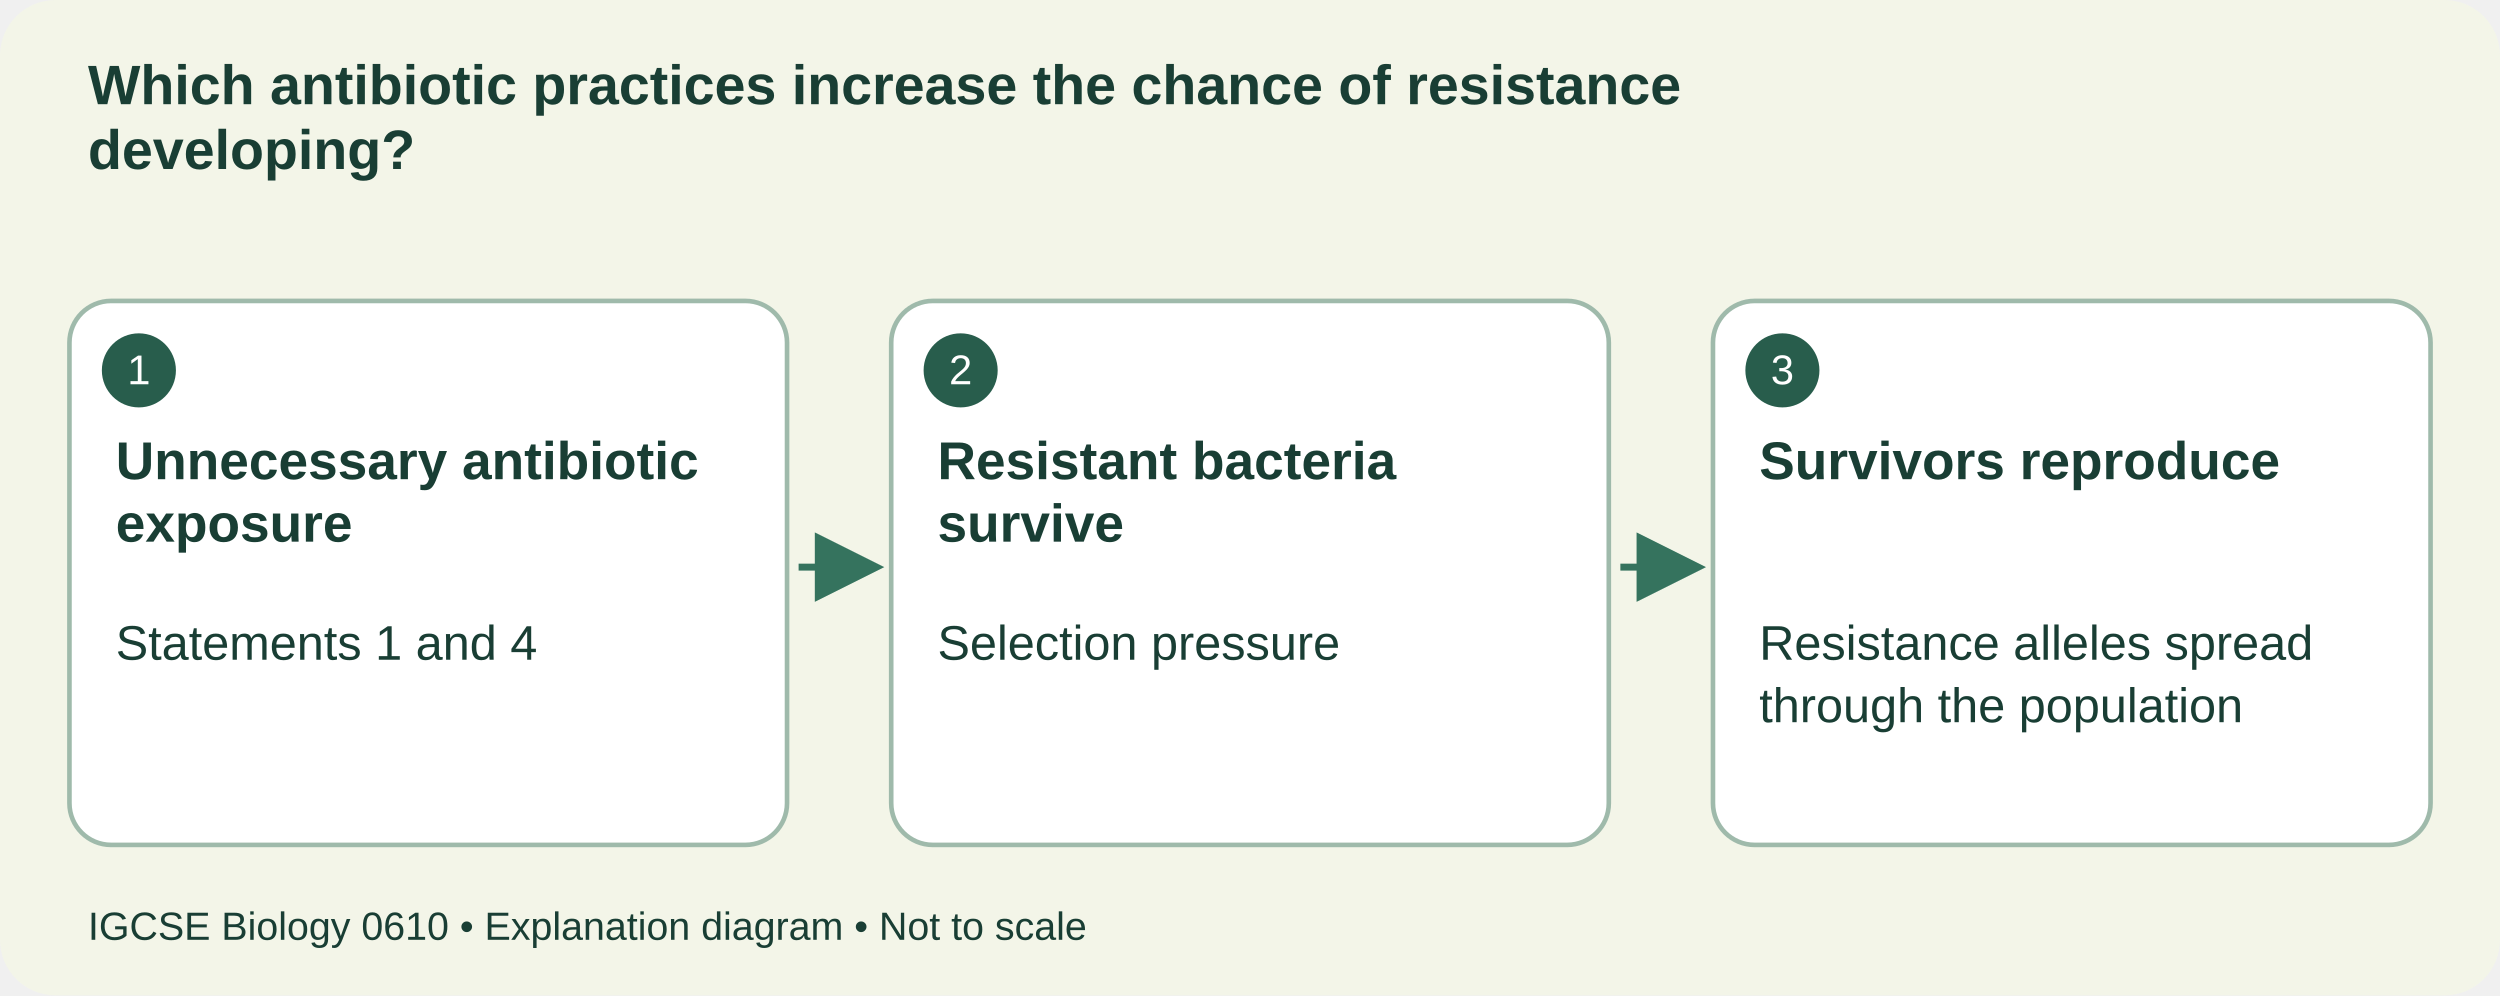
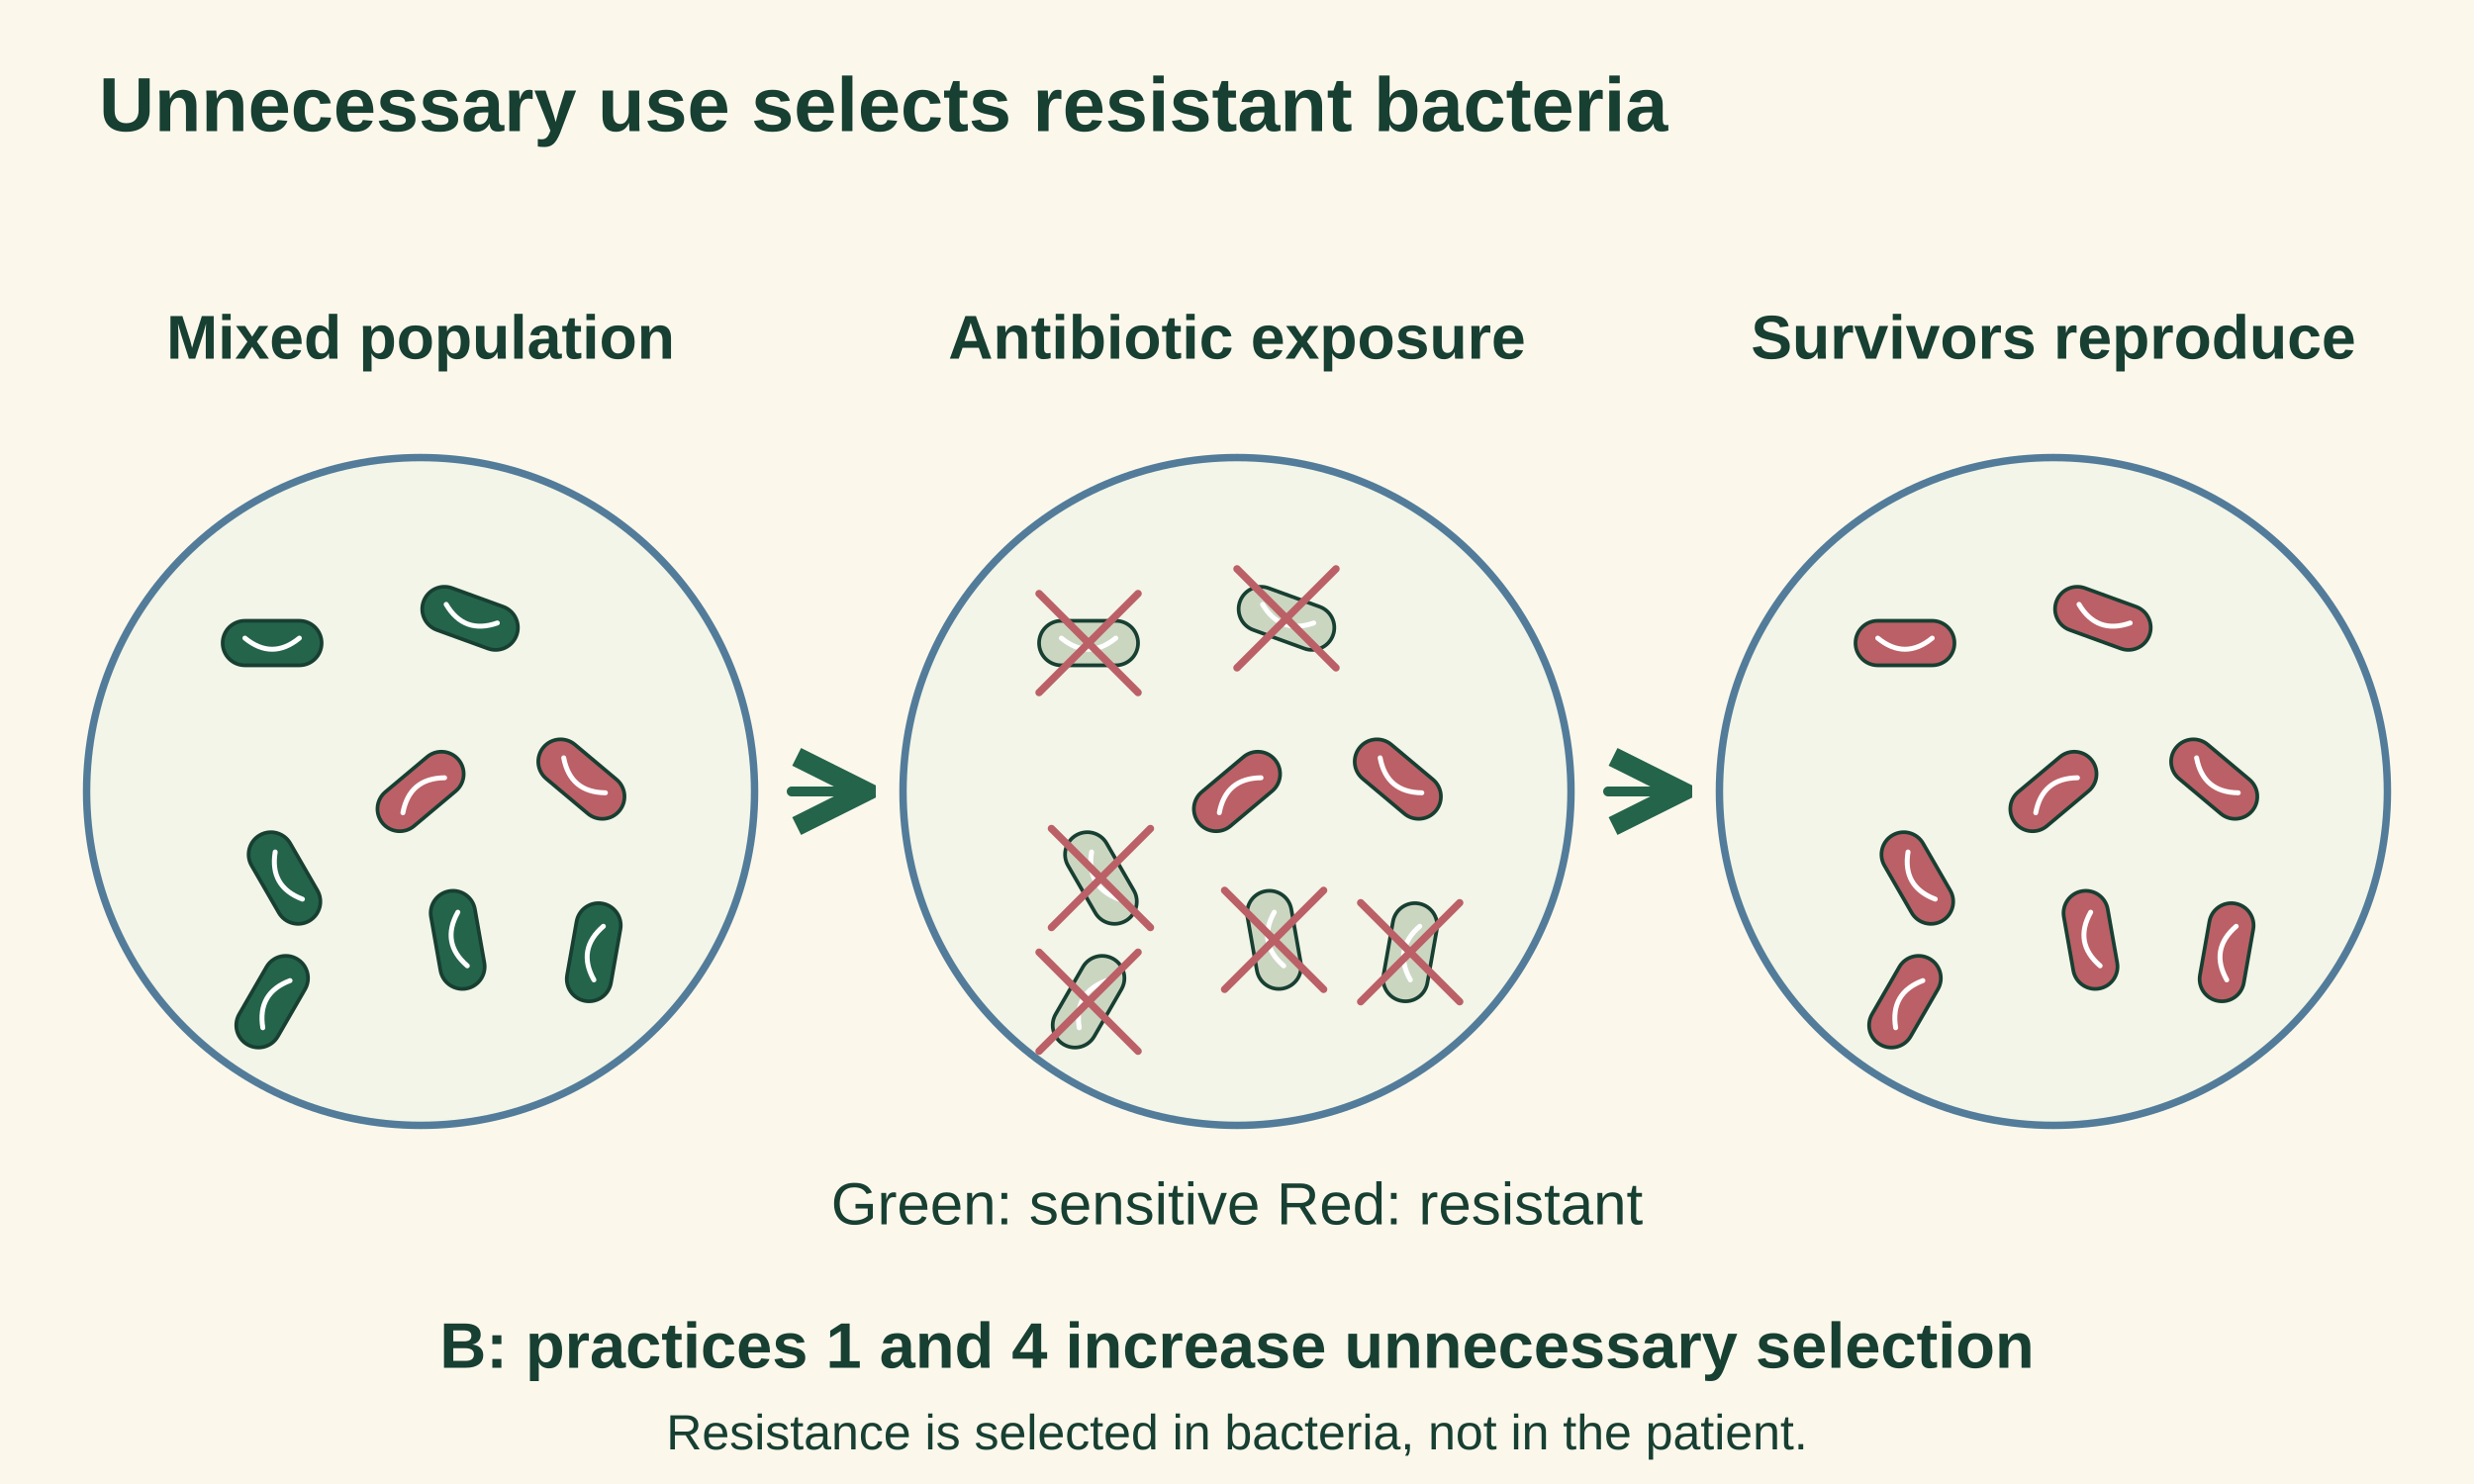
- <svg xmlns="http://www.w3.org/2000/svg" width="1080" height="430" viewBox="0 0 1080 430" role="img" aria-labelledby="title desc">
+ <svg xmlns="http://www.w3.org/2000/svg" width="1000" height="600" viewBox="0 0 1000 600" role="img" aria-labelledby="title desc">
  <defs>
-     <marker id="arrow" markerWidth="10" markerHeight="10" refX="8" refY="5" orient="auto">
-       <path d="M0 0 L10 5 L0 10 Z" fill="#35735e" />
+     <marker id="arrow" markerWidth="9" markerHeight="9" refX="8" refY="4.5" orient="auto-start-reverse">
+       <path d="M1 1 L8 4.5 L1 8" fill="none" stroke="#24644b" stroke-width="2" />
+     </marker>
+     <marker id="blueArrow" markerWidth="9" markerHeight="9" refX="8" refY="4.5" orient="auto-start-reverse">
+       <path d="M1 1 L8 4.5 L1 8" fill="none" stroke="#537c9a" stroke-width="2" />
    </marker>
  </defs>
-   <rect width="1080" height="430" rx="24" fill="#f3f5e8" />
-   <g font-family="Arial, sans-serif" fill="#193e34">
-     <text x="38" y="45" font-size="24" font-weight="700">Which antibiotic practices increase the chance of resistance</text>
-     <text x="38" y="73" font-size="24" font-weight="700">developing?</text>
-     <text x="38" y="406" font-size="17" font-weight="400">IGCSE Biology 0610 • Explanation diagram • Not to scale</text>
-     <rect x="30" y="130" width="310" height="235" rx="18" fill="#fff" stroke="#9fbaab" stroke-width="2" />
-     <circle cx="60" cy="160" r="16" fill="#285d4c" />
-     <text x="60" y="166" font-size="18" font-weight="400" fill="white" text-anchor="middle">1</text>
-     <text x="50" y="207" font-size="23" font-weight="700">Unnecessary antibiotic</text>
-     <text x="50" y="234" font-size="23" font-weight="700">exposure</text>
-     <text x="50" y="285" font-size="21" font-weight="400">Statements 1 and 4</text>
-     <path d="M345 245 H376" fill="none" stroke="#35735e" stroke-width="3" marker-end="url(#arrow)" />
-     <rect x="385" y="130" width="310" height="235" rx="18" fill="#fff" stroke="#9fbaab" stroke-width="2" />
-     <circle cx="415" cy="160" r="16" fill="#285d4c" />
-     <text x="415" y="166" font-size="18" font-weight="400" fill="white" text-anchor="middle">2</text>
-     <text x="405" y="207" font-size="23" font-weight="700">Resistant bacteria</text>
-     <text x="405" y="234" font-size="23" font-weight="700">survive</text>
-     <text x="405" y="285" font-size="21" font-weight="400">Selection pressure</text>
-     <path d="M700 245 H731" fill="none" stroke="#35735e" stroke-width="3" marker-end="url(#arrow)" />
-     <rect x="740" y="130" width="310" height="235" rx="18" fill="#fff" stroke="#9fbaab" stroke-width="2" />
-     <circle cx="770" cy="160" r="16" fill="#285d4c" />
-     <text x="770" y="166" font-size="18" font-weight="400" fill="white" text-anchor="middle">3</text>
-     <text x="760" y="207" font-size="23" font-weight="700">Survivors reproduce</text>
-     <text x="760" y="285" font-size="21" font-weight="400">Resistance alleles spread</text>
-     <text x="760" y="312" font-size="21" font-weight="400">through the population</text>
+   <rect width="1000" height="600" fill="#fbf8eb" />
+   <g font-family="Arial, sans-serif" fill="#173f32" stroke-linecap="round" stroke-linejoin="round">
+     <text x="40" y="53" font-size="31" text-anchor="start" font-weight="bold" fill="#173f32">Unnecessary use selects resistant bacteria</text>
+     <circle cx="170" cy="320" r="135" fill="#f2f5e7" stroke="#537c9a" stroke-width="3" />
+     <circle cx="500" cy="320" r="135" fill="#f2f5e7" stroke="#537c9a" stroke-width="3" />
+     <circle cx="830" cy="320" r="135" fill="#f2f5e7" stroke="#537c9a" stroke-width="3" />
+     <g transform="translate(110 260) rotate(0)">
+       <rect x="-20" y="-9" width="40" height="18" rx="9" fill="#24644b" stroke="#173f32" stroke-width="1.5" />
+       <path d="M-11 -2 Q0 7 11 -2" fill="none" stroke="#fff" stroke-width="2" />
+     </g>
+     <g transform="translate(190 250) rotate(20)">
+       <rect x="-20" y="-9" width="40" height="18" rx="9" fill="#24644b" stroke="#173f32" stroke-width="1.5" />
+       <path d="M-11 -2 Q0 7 11 -2" fill="none" stroke="#fff" stroke-width="2" />
+     </g>
+     <g transform="translate(235 315) rotate(40)">
+       <rect x="-20" y="-9" width="40" height="18" rx="9" fill="#bb6066" stroke="#173f32" stroke-width="1.5" />
+       <path d="M-11 -2 Q0 7 11 -2" fill="none" stroke="#fff" stroke-width="2" />
+     </g>
+     <g transform="translate(115 355) rotate(60)">
+       <rect x="-20" y="-9" width="40" height="18" rx="9" fill="#24644b" stroke="#173f32" stroke-width="1.5" />
+       <path d="M-11 -2 Q0 7 11 -2" fill="none" stroke="#fff" stroke-width="2" />
+     </g>
+     <g transform="translate(185 380) rotate(80)">
+       <rect x="-20" y="-9" width="40" height="18" rx="9" fill="#24644b" stroke="#173f32" stroke-width="1.5" />
+       <path d="M-11 -2 Q0 7 11 -2" fill="none" stroke="#fff" stroke-width="2" />
+     </g>
+     <g transform="translate(240 385) rotate(100)">
+       <rect x="-20" y="-9" width="40" height="18" rx="9" fill="#24644b" stroke="#173f32" stroke-width="1.5" />
+       <path d="M-11 -2 Q0 7 11 -2" fill="none" stroke="#fff" stroke-width="2" />
+     </g>
+     <g transform="translate(110 405) rotate(120)">
+       <rect x="-20" y="-9" width="40" height="18" rx="9" fill="#24644b" stroke="#173f32" stroke-width="1.5" />
+       <path d="M-11 -2 Q0 7 11 -2" fill="none" stroke="#fff" stroke-width="2" />
+     </g>
+     <g transform="translate(170 320) rotate(140)">
+       <rect x="-20" y="-9" width="40" height="18" rx="9" fill="#bb6066" stroke="#173f32" stroke-width="1.5" />
+       <path d="M-11 -2 Q0 7 11 -2" fill="none" stroke="#fff" stroke-width="2" />
+     </g>
+     <g transform="translate(440 260) rotate(0)">
+       <rect x="-20" y="-9" width="40" height="18" rx="9" fill="#cbd6c1" stroke="#173f32" stroke-width="1.5" />
+       <path d="M-11 -2 Q0 7 11 -2" fill="none" stroke="#fff" stroke-width="2" />
+     </g>
+     <path d="M420 240 L460 280" fill="none" stroke="#bb6066" stroke-width="3" />
+     <path d="M460 240 L420 280" fill="none" stroke="#bb6066" stroke-width="3" />
+     <g transform="translate(520 250) rotate(20)">
+       <rect x="-20" y="-9" width="40" height="18" rx="9" fill="#cbd6c1" stroke="#173f32" stroke-width="1.5" />
+       <path d="M-11 -2 Q0 7 11 -2" fill="none" stroke="#fff" stroke-width="2" />
+     </g>
+     <path d="M500 230 L540 270" fill="none" stroke="#bb6066" stroke-width="3" />
+     <path d="M540 230 L500 270" fill="none" stroke="#bb6066" stroke-width="3" />
+     <g transform="translate(565 315) rotate(40)">
+       <rect x="-20" y="-9" width="40" height="18" rx="9" fill="#bb6066" stroke="#173f32" stroke-width="1.5" />
+       <path d="M-11 -2 Q0 7 11 -2" fill="none" stroke="#fff" stroke-width="2" />
+     </g>
+     <g transform="translate(445 355) rotate(60)">
+       <rect x="-20" y="-9" width="40" height="18" rx="9" fill="#cbd6c1" stroke="#173f32" stroke-width="1.5" />
+       <path d="M-11 -2 Q0 7 11 -2" fill="none" stroke="#fff" stroke-width="2" />
+     </g>
+     <path d="M425 335 L465 375" fill="none" stroke="#bb6066" stroke-width="3" />
+     <path d="M465 335 L425 375" fill="none" stroke="#bb6066" stroke-width="3" />
+     <g transform="translate(515 380) rotate(80)">
+       <rect x="-20" y="-9" width="40" height="18" rx="9" fill="#cbd6c1" stroke="#173f32" stroke-width="1.5" />
+       <path d="M-11 -2 Q0 7 11 -2" fill="none" stroke="#fff" stroke-width="2" />
+     </g>
+     <path d="M495 360 L535 400" fill="none" stroke="#bb6066" stroke-width="3" />
+     <path d="M535 360 L495 400" fill="none" stroke="#bb6066" stroke-width="3" />
+     <g transform="translate(570 385) rotate(100)">
+       <rect x="-20" y="-9" width="40" height="18" rx="9" fill="#cbd6c1" stroke="#173f32" stroke-width="1.5" />
+       <path d="M-11 -2 Q0 7 11 -2" fill="none" stroke="#fff" stroke-width="2" />
+     </g>
+     <path d="M550 365 L590 405" fill="none" stroke="#bb6066" stroke-width="3" />
+     <path d="M590 365 L550 405" fill="none" stroke="#bb6066" stroke-width="3" />
+     <g transform="translate(440 405) rotate(120)">
+       <rect x="-20" y="-9" width="40" height="18" rx="9" fill="#cbd6c1" stroke="#173f32" stroke-width="1.5" />
+       <path d="M-11 -2 Q0 7 11 -2" fill="none" stroke="#fff" stroke-width="2" />
+     </g>
+     <path d="M420 385 L460 425" fill="none" stroke="#bb6066" stroke-width="3" />
+     <path d="M460 385 L420 425" fill="none" stroke="#bb6066" stroke-width="3" />
+     <g transform="translate(500 320) rotate(140)">
+       <rect x="-20" y="-9" width="40" height="18" rx="9" fill="#bb6066" stroke="#173f32" stroke-width="1.5" />
+       <path d="M-11 -2 Q0 7 11 -2" fill="none" stroke="#fff" stroke-width="2" />
+     </g>
+     <g transform="translate(770 260) rotate(0)">
+       <rect x="-20" y="-9" width="40" height="18" rx="9" fill="#bb6066" stroke="#173f32" stroke-width="1.5" />
+       <path d="M-11 -2 Q0 7 11 -2" fill="none" stroke="#fff" stroke-width="2" />
+     </g>
+     <g transform="translate(850 250) rotate(20)">
+       <rect x="-20" y="-9" width="40" height="18" rx="9" fill="#bb6066" stroke="#173f32" stroke-width="1.5" />
+       <path d="M-11 -2 Q0 7 11 -2" fill="none" stroke="#fff" stroke-width="2" />
+     </g>
+     <g transform="translate(895 315) rotate(40)">
+       <rect x="-20" y="-9" width="40" height="18" rx="9" fill="#bb6066" stroke="#173f32" stroke-width="1.5" />
+       <path d="M-11 -2 Q0 7 11 -2" fill="none" stroke="#fff" stroke-width="2" />
+     </g>
+     <g transform="translate(775 355) rotate(60)">
+       <rect x="-20" y="-9" width="40" height="18" rx="9" fill="#bb6066" stroke="#173f32" stroke-width="1.5" />
+       <path d="M-11 -2 Q0 7 11 -2" fill="none" stroke="#fff" stroke-width="2" />
+     </g>
+     <g transform="translate(845 380) rotate(80)">
+       <rect x="-20" y="-9" width="40" height="18" rx="9" fill="#bb6066" stroke="#173f32" stroke-width="1.5" />
+       <path d="M-11 -2 Q0 7 11 -2" fill="none" stroke="#fff" stroke-width="2" />
+     </g>
+     <g transform="translate(900 385) rotate(100)">
+       <rect x="-20" y="-9" width="40" height="18" rx="9" fill="#bb6066" stroke="#173f32" stroke-width="1.5" />
+       <path d="M-11 -2 Q0 7 11 -2" fill="none" stroke="#fff" stroke-width="2" />
+     </g>
+     <g transform="translate(770 405) rotate(120)">
+       <rect x="-20" y="-9" width="40" height="18" rx="9" fill="#bb6066" stroke="#173f32" stroke-width="1.5" />
+       <path d="M-11 -2 Q0 7 11 -2" fill="none" stroke="#fff" stroke-width="2" />
+     </g>
+     <g transform="translate(830 320) rotate(140)">
+       <rect x="-20" y="-9" width="40" height="18" rx="9" fill="#bb6066" stroke="#173f32" stroke-width="1.5" />
+       <path d="M-11 -2 Q0 7 11 -2" fill="none" stroke="#fff" stroke-width="2" />
+     </g>
+     <path d="M320 320 L350 320" fill="none" stroke="#24644b" stroke-width="4" marker-end="url(#arrow)" />
+     <path d="M650 320 L680 320" fill="none" stroke="#24644b" stroke-width="4" marker-end="url(#arrow)" />
+     <text x="170" y="145" font-size="25" text-anchor="middle" font-weight="bold" fill="#173f32">Mixed population</text>
+     <text x="500" y="145" font-size="25" text-anchor="middle" font-weight="bold" fill="#173f32">Antibiotic exposure</text>
+     <text x="830" y="145" font-size="25" text-anchor="middle" font-weight="bold" fill="#173f32">Survivors reproduce</text>
+     <text x="500" y="495" font-size="24" text-anchor="middle" font-weight="normal" fill="#173f32">Green: sensitive     Red: resistant</text>
+     <text x="500" y="553" font-size="26" text-anchor="middle" font-weight="bold" fill="#173f32">B: practices 1 and 4 increase unnecessary selection</text>
+     <text x="500" y="586" font-size="20" text-anchor="middle" font-weight="normal" fill="#173f32">Resistance is selected in bacteria, not in the patient.</text>
  </g>
</svg>
